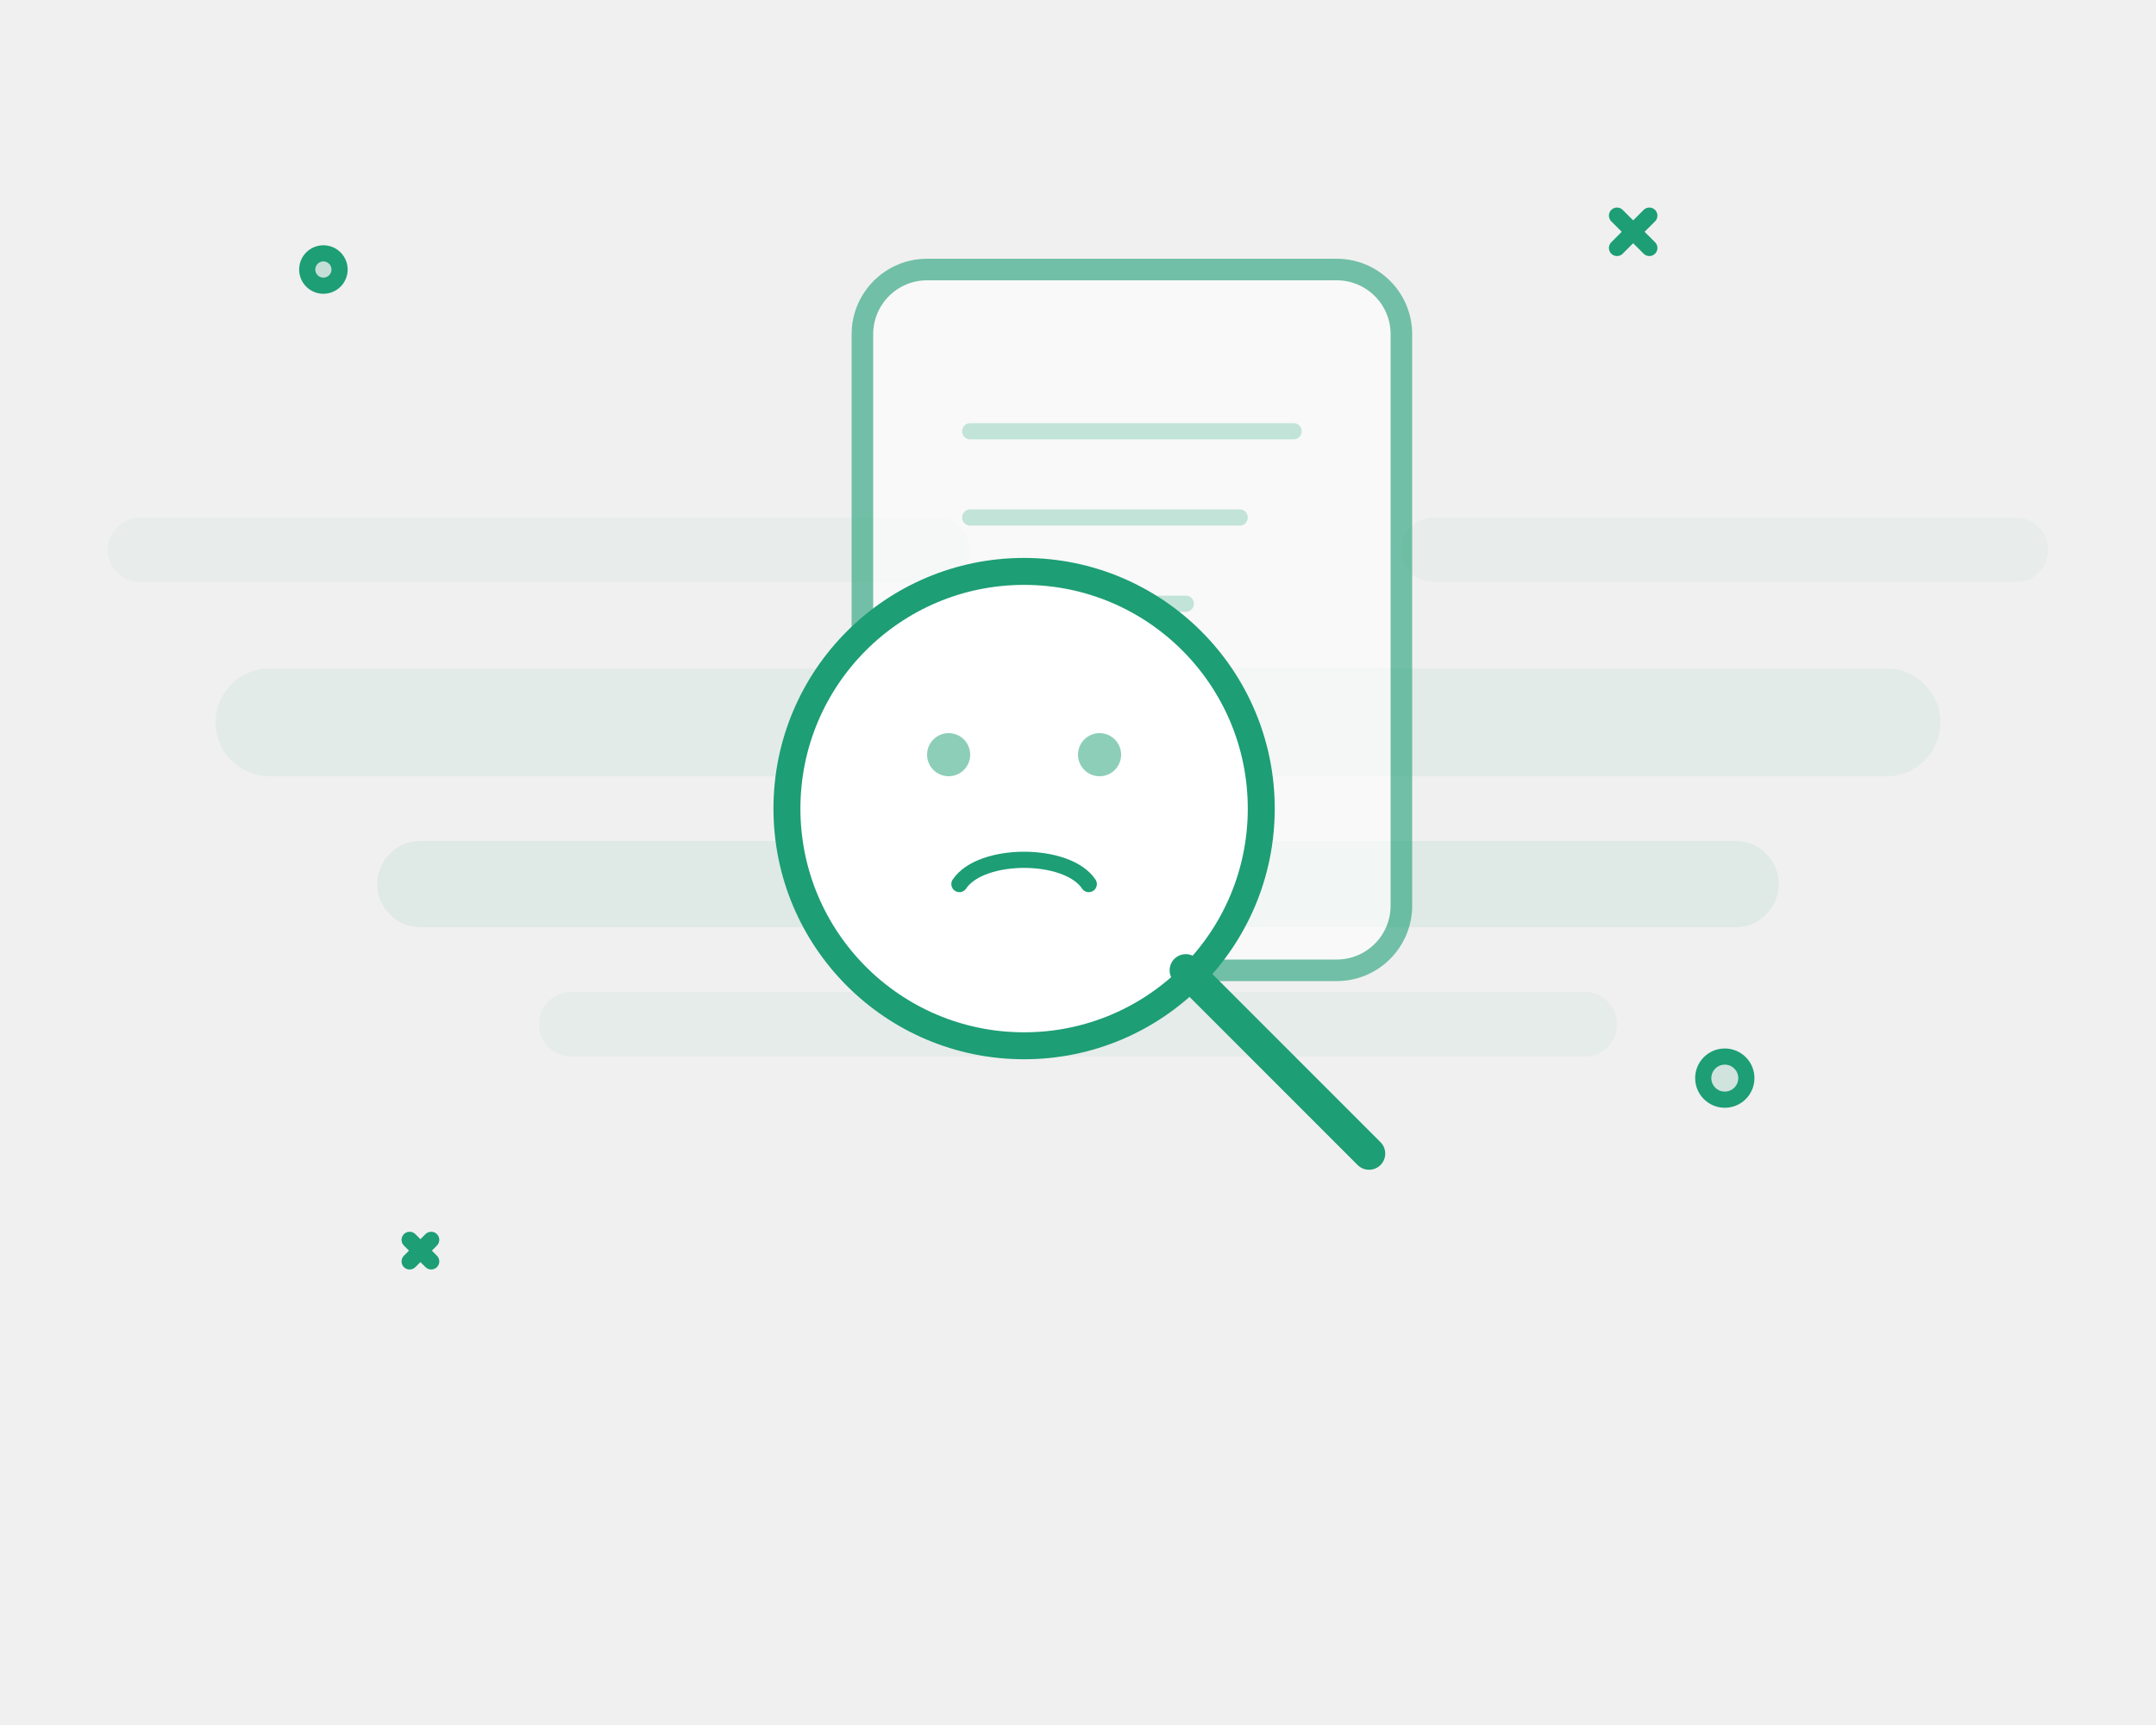
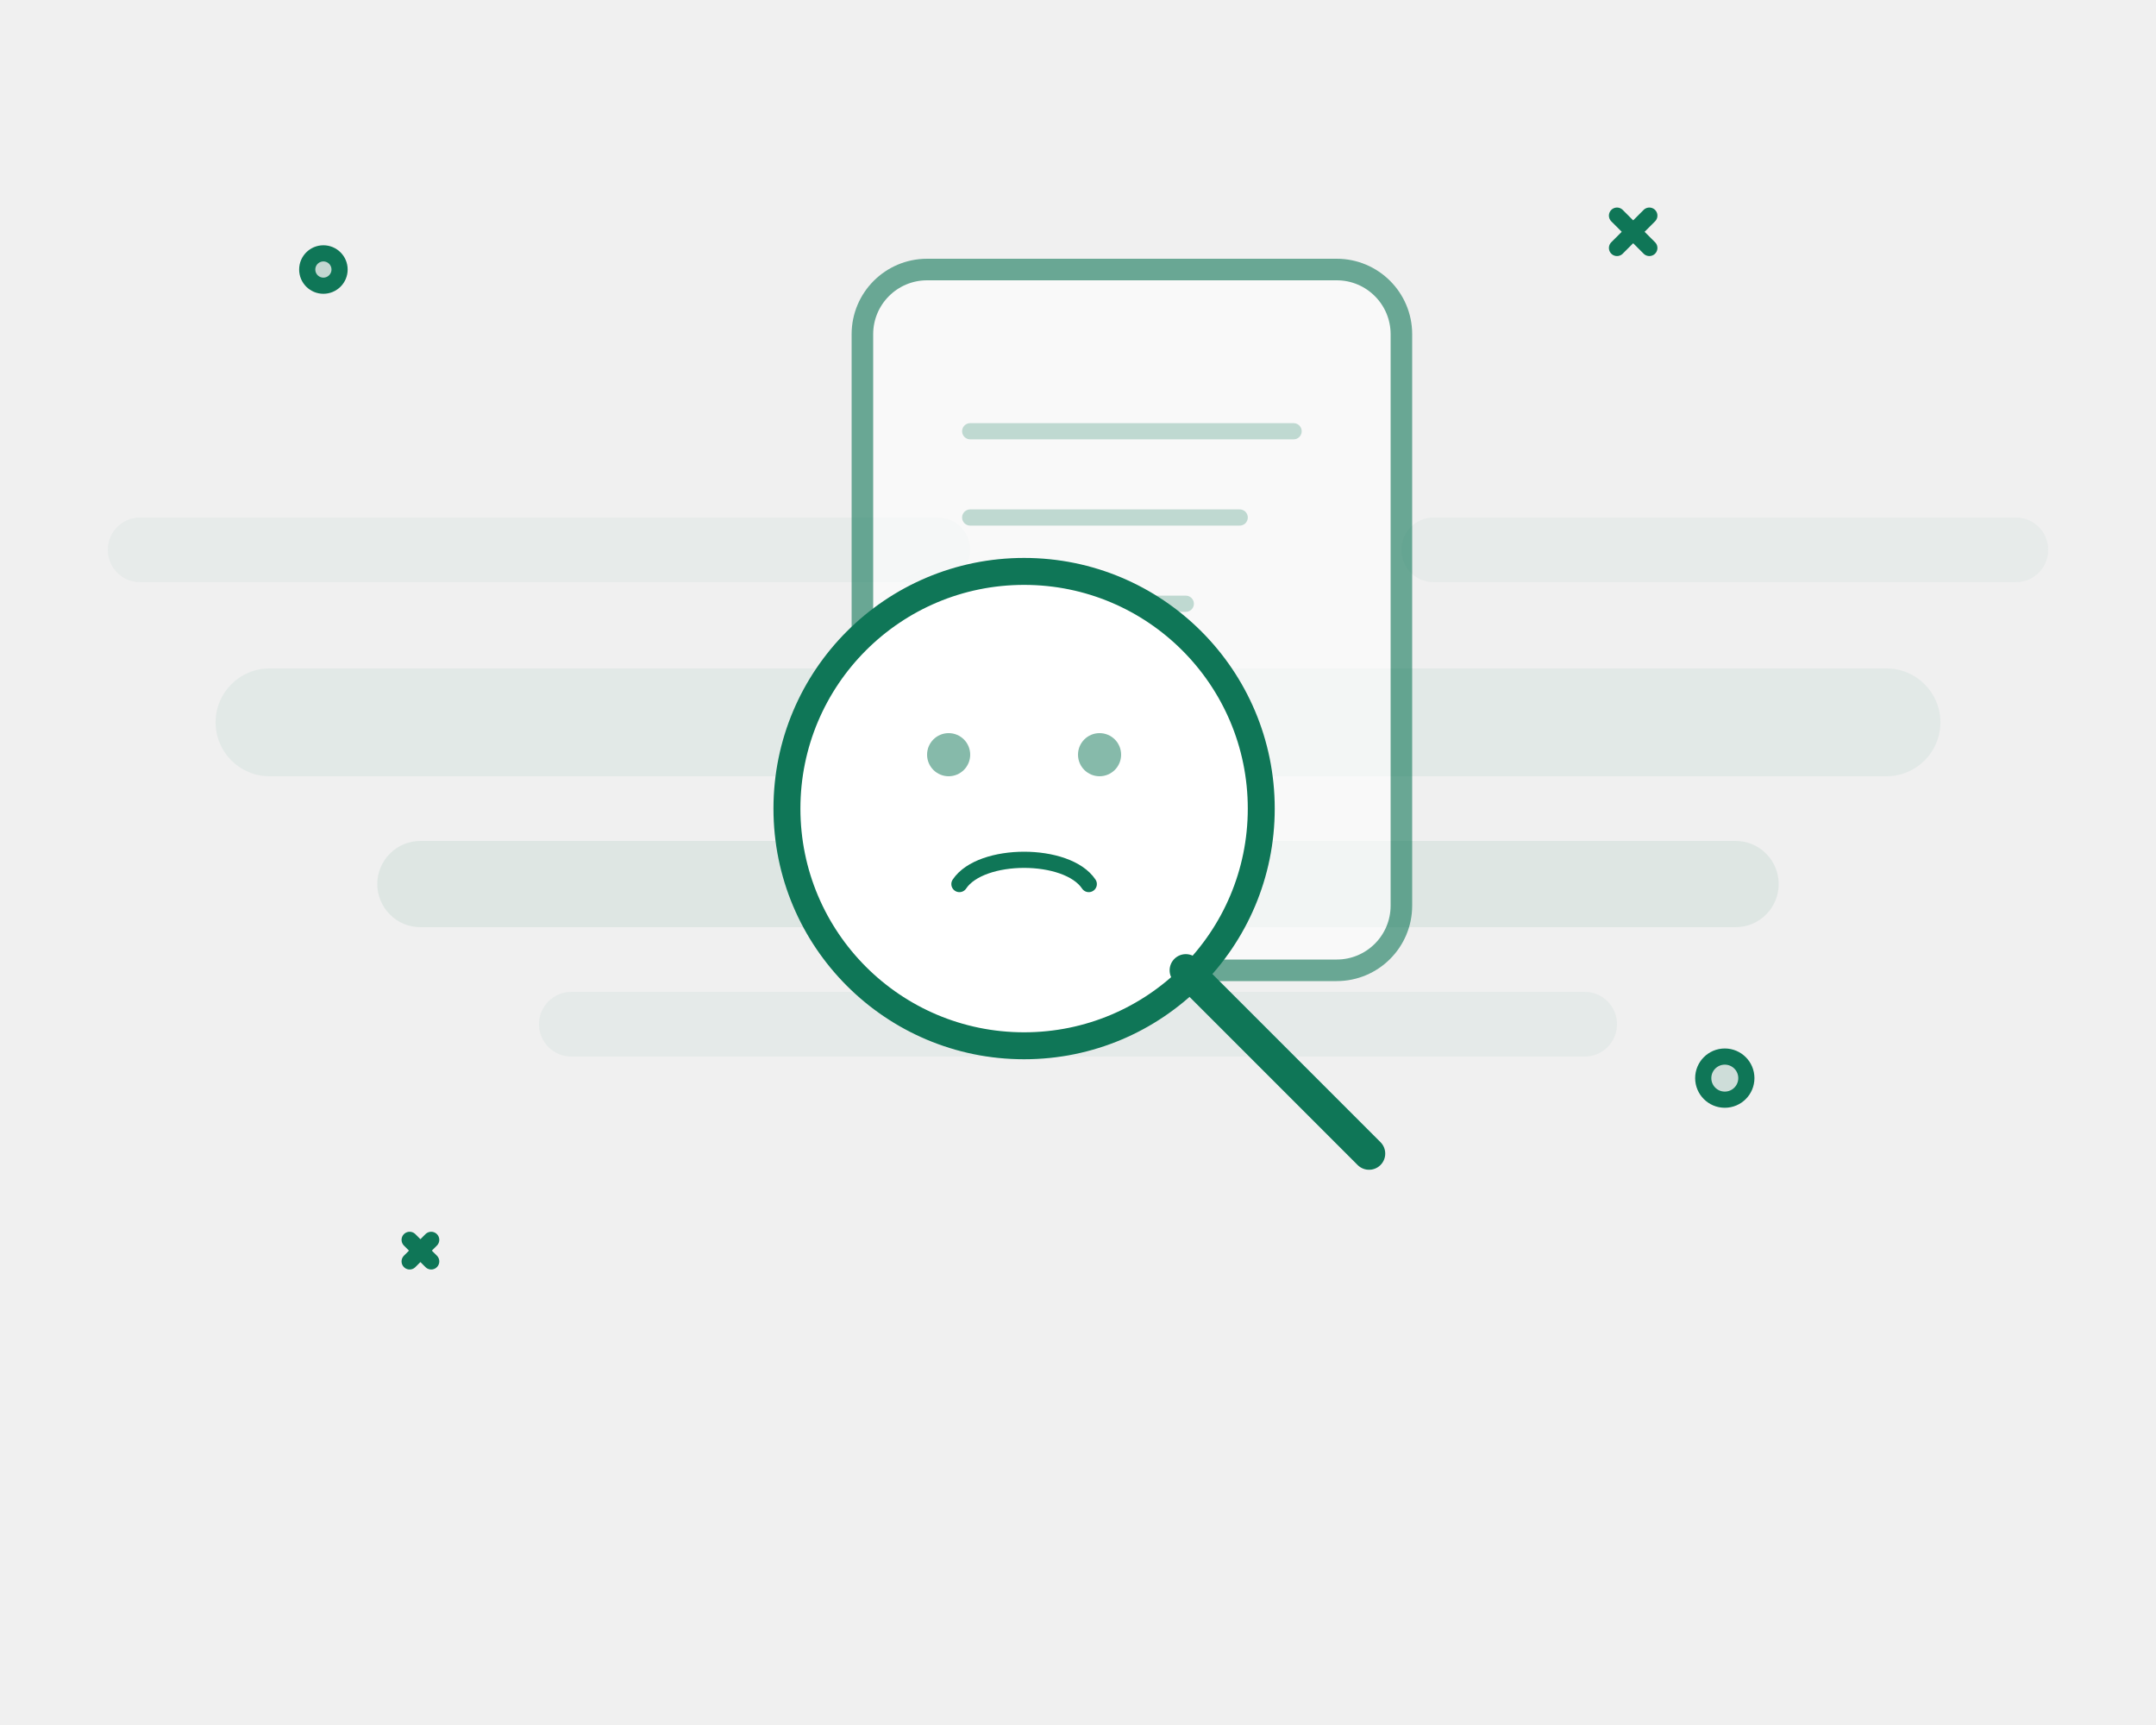
<svg xmlns="http://www.w3.org/2000/svg" width="200" height="160" viewBox="0 0 200 160" fill="none">
-   <rect x="20" y="62" width="160" height="10" rx="5" fill="#1D9E75" fill-opacity="0.06" />
-   <rect x="35" y="78" width="130" height="8" rx="4" fill="#1D9E75" fill-opacity="0.08" />
-   <rect x="50" y="92" width="100" height="6" rx="3" fill="#1D9E75" fill-opacity="0.05" />
-   <rect x="10" y="48" width="80" height="6" rx="3" fill="#1D9E75" fill-opacity="0.04" />
-   <rect x="130" y="48" width="60" height="6" rx="3" fill="#1D9E75" fill-opacity="0.04" />
+   <rect x="20" y="62" width="160" height="10" rx="5" fill="#0F7657" fill-opacity="0.06" />
+   <rect x="35" y="78" width="130" height="8" rx="4" fill="#0F7657" fill-opacity="0.08" />
+   <rect x="50" y="92" width="100" height="6" rx="3" fill="#0F7657" fill-opacity="0.05" />
+   <rect x="10" y="48" width="80" height="6" rx="3" fill="#0F7657" fill-opacity="0.04" />
+   <rect x="130" y="48" width="60" height="6" rx="3" fill="#0F7657" fill-opacity="0.04" />
  <g transform="translate(55, 20)">
-     <rect x="25" y="5" width="50" height="65" rx="6" stroke="#1D9E75" stroke-width="2" fill="white" opacity="0.6" />
-     <path d="M35 20H65" stroke="#1D9E75" stroke-width="1.5" stroke-linecap="round" opacity="0.25" />
-     <path d="M35 28H60" stroke="#1D9E75" stroke-width="1.5" stroke-linecap="round" opacity="0.25" />
-     <path d="M35 36H55" stroke="#1D9E75" stroke-width="1.5" stroke-linecap="round" opacity="0.25" />
-     <circle cx="40" cy="55" r="22" stroke="#1D9E75" stroke-width="2.5" fill="white" />
-     <path d="M55 70L72 87" stroke="#1D9E75" stroke-width="3" stroke-linecap="round" />
-     <circle cx="33" cy="50" r="2" fill="#1D9E75" fill-opacity="0.5" />
-     <circle cx="47" cy="50" r="2" fill="#1D9E75" fill-opacity="0.5" />
-     <path d="M34 62C36 59 44 59 46 62" stroke="#1D9E75" stroke-width="1.5" stroke-linecap="round" fill="none" />
+     <rect x="25" y="5" width="50" height="65" rx="6" stroke="#0F7657" stroke-width="2" fill="white" opacity="0.6" />
+     <path d="M35 20H65" stroke="#0F7657" stroke-width="1.5" stroke-linecap="round" opacity="0.25" />
+     <path d="M35 28H60" stroke="#0F7657" stroke-width="1.5" stroke-linecap="round" opacity="0.25" />
+     <path d="M35 36H55" stroke="#0F7657" stroke-width="1.5" stroke-linecap="round" opacity="0.25" />
+     <circle cx="40" cy="55" r="22" stroke="#0F7657" stroke-width="2.5" fill="white" />
+     <path d="M55 70L72 87" stroke="#0F7657" stroke-width="3" stroke-linecap="round" />
+     <circle cx="33" cy="50" r="2" fill="#0F7657" fill-opacity="0.5" />
+     <circle cx="47" cy="50" r="2" fill="#0F7657" fill-opacity="0.5" />
+     <path d="M34 62C36 59 44 59 46 62" stroke="#0F7657" stroke-width="1.5" stroke-linecap="round" fill="none" />
  </g>
-   <g stroke="#1D9E75" stroke-width="1.5" stroke-linecap="round">
+   <g stroke="#0F7657" stroke-width="1.5" stroke-linecap="round">
    <path d="M150 20L153 23M153 20L150 23" />
    <path d="M38 115L40 117M40 115L38 117" />
-     <circle cx="160" cy="100" r="2" fill="#1D9E75" fill-opacity="0.15" />
-     <circle cx="30" cy="25" r="1.5" fill="#1D9E75" fill-opacity="0.2" />
+     <circle cx="160" cy="100" r="2" fill="#0F7657" fill-opacity="0.15" />
+     <circle cx="30" cy="25" r="1.5" fill="#0F7657" fill-opacity="0.2" />
  </g>
</svg>
